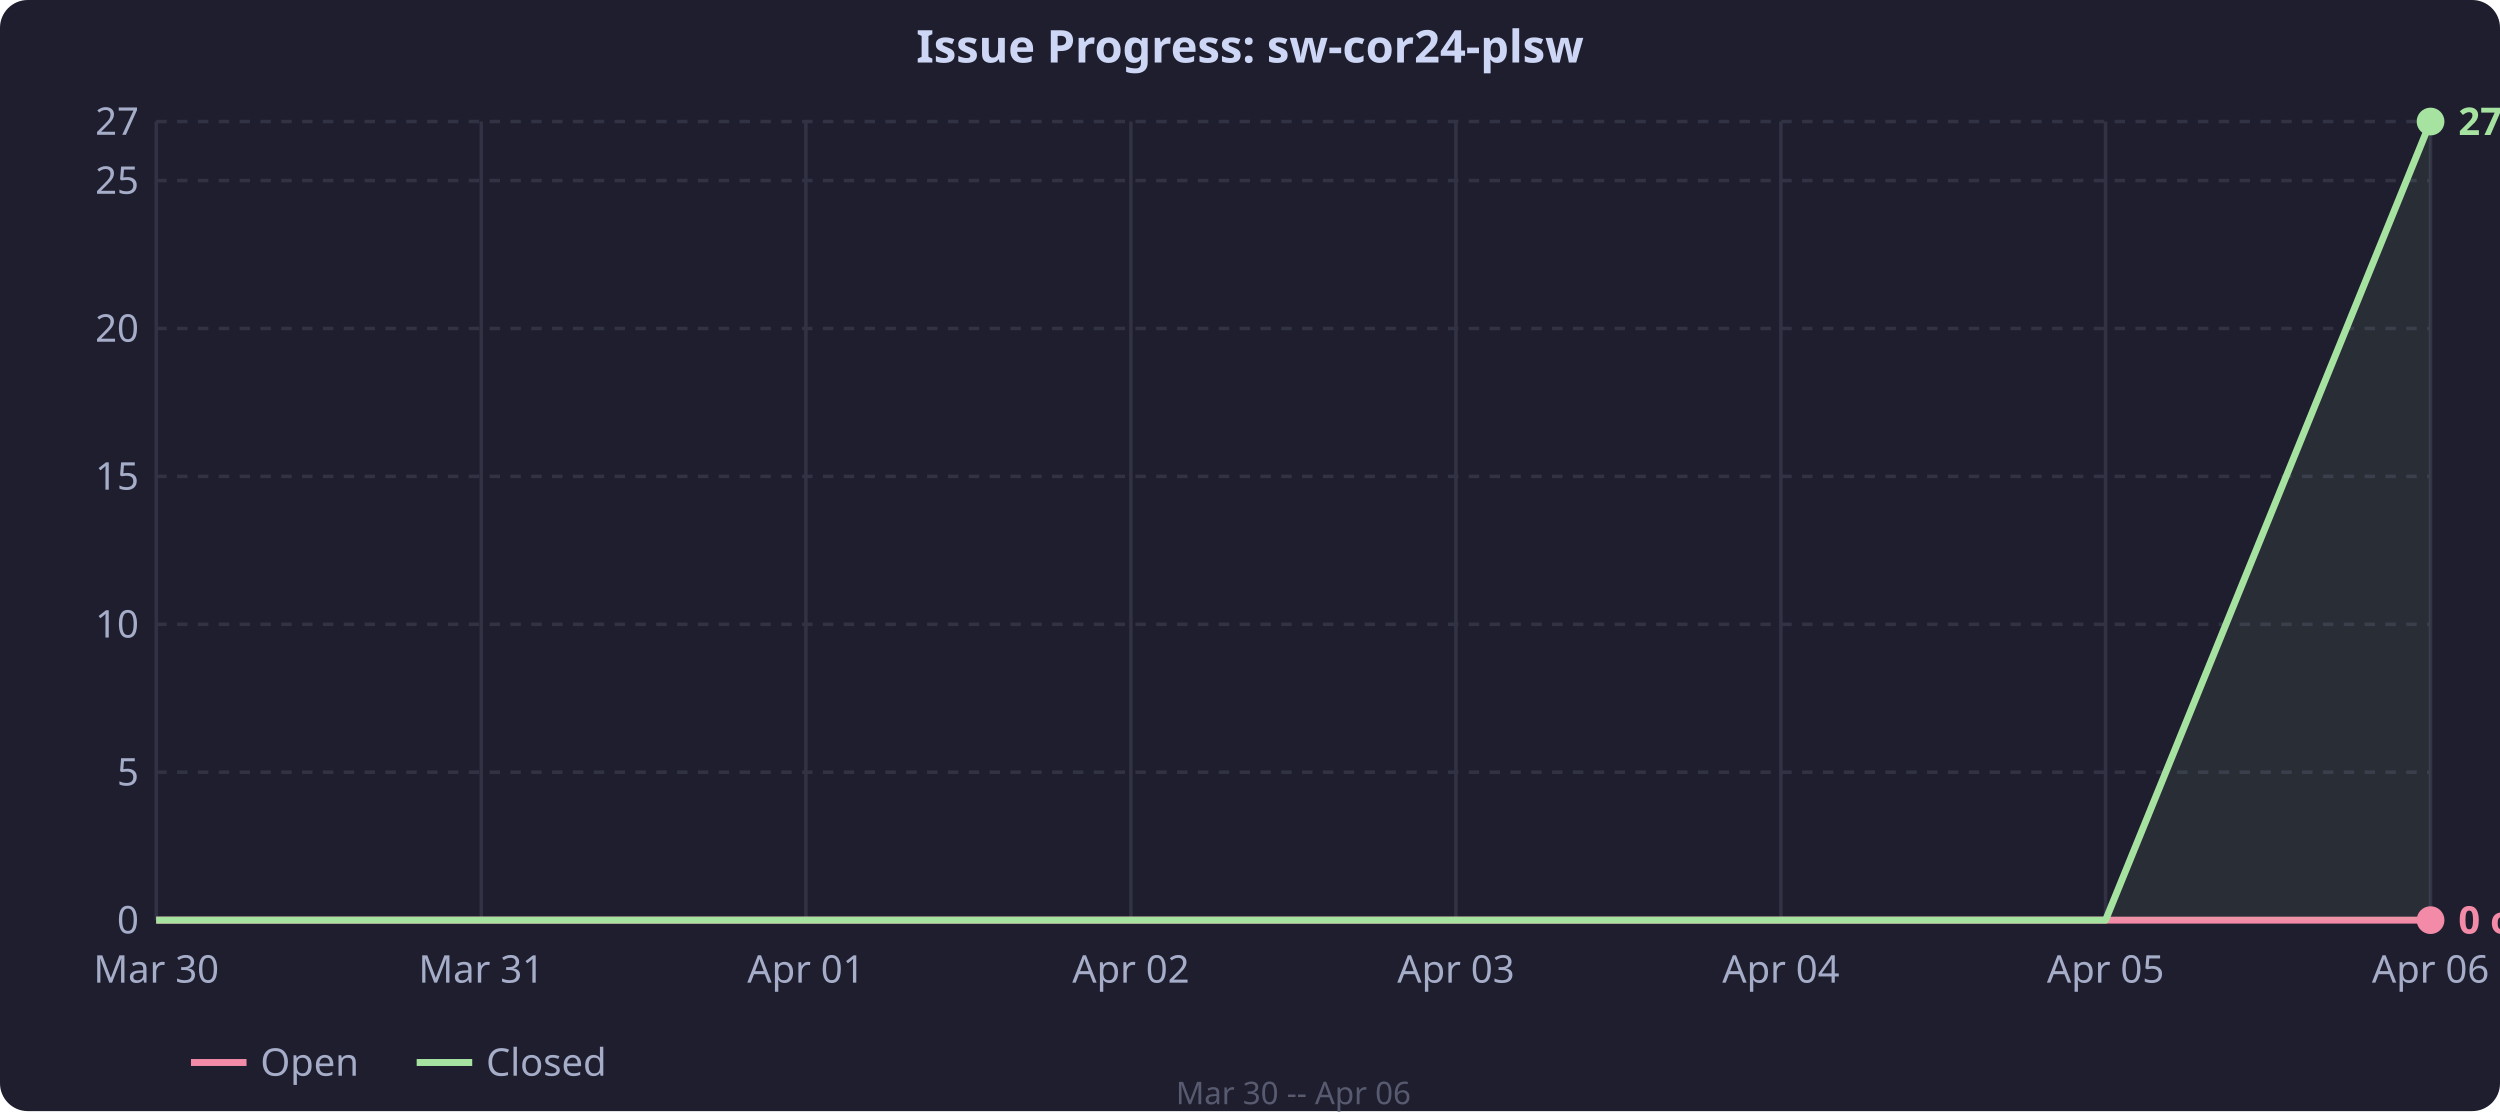
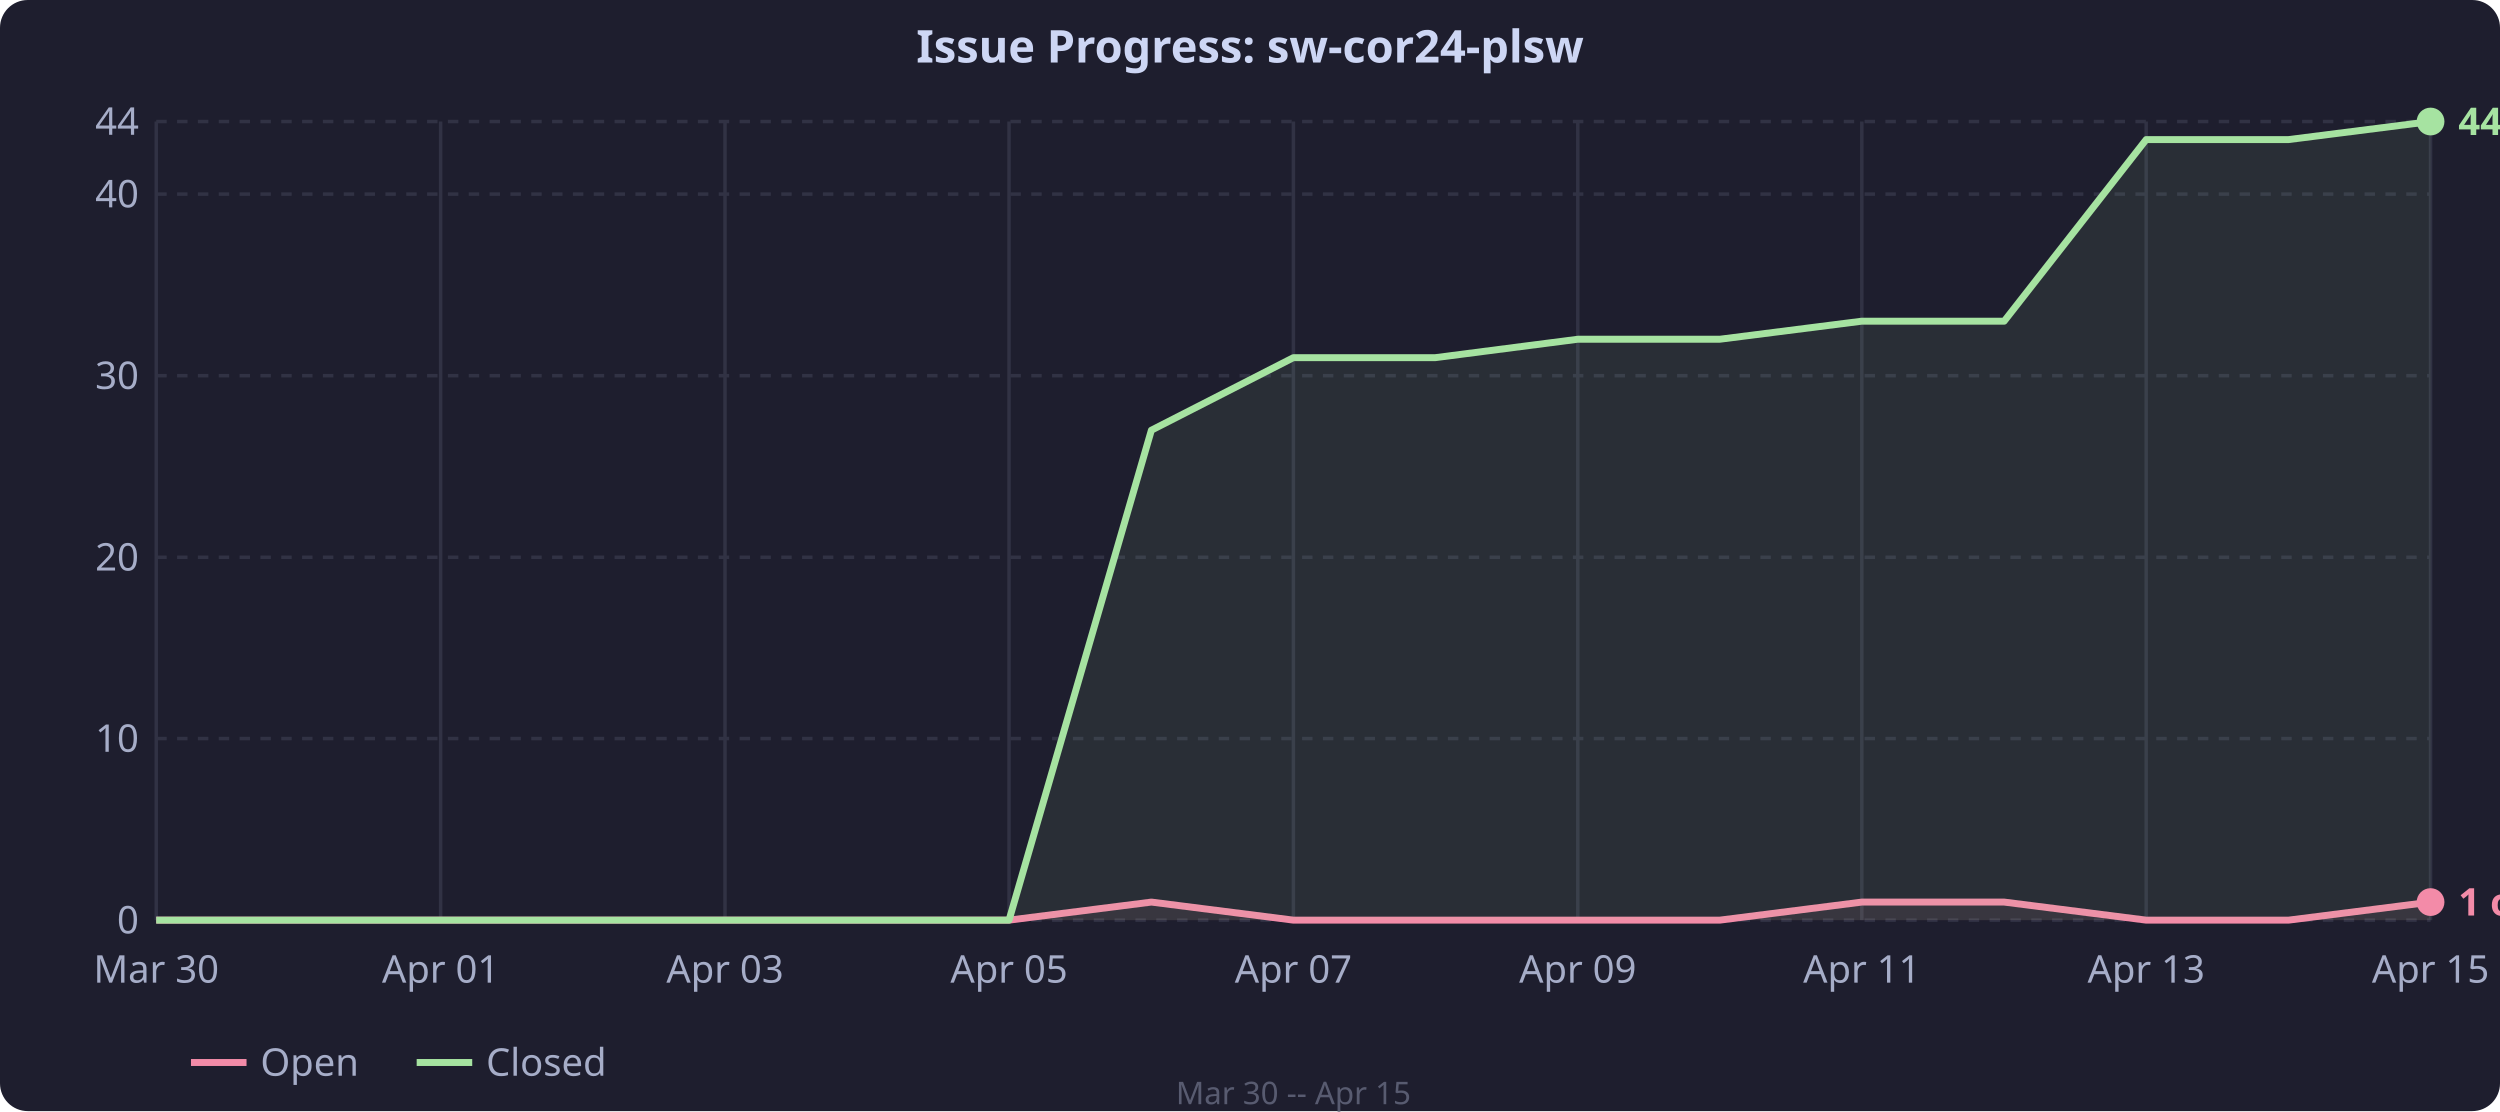
<svg xmlns="http://www.w3.org/2000/svg" viewBox="0 0 720 320" style="font-family: system-ui, sans-serif; font-size: 11px; color: #cdd6f4;">
  <rect width="720" height="320" fill="#1e1e2e" rx="8" />
  <line x1="45" y1="265.0" x2="700" y2="265.0" stroke="#313244" stroke-dasharray="3,3" />
  <text x="40" y="265.0" fill="#a6adc8" text-anchor="end" dominant-baseline="middle">0</text>
-   <line x1="45" y1="222.4" x2="700" y2="222.4" stroke="#313244" stroke-dasharray="3,3" />
-   <text x="40" y="222.4" fill="#a6adc8" text-anchor="end" dominant-baseline="middle">5</text>
-   <line x1="45" y1="179.8" x2="700" y2="179.8" stroke="#313244" stroke-dasharray="3,3" />
-   <text x="40" y="179.8" fill="#a6adc8" text-anchor="end" dominant-baseline="middle">10</text>
-   <line x1="45" y1="137.2" x2="700" y2="137.2" stroke="#313244" stroke-dasharray="3,3" />
-   <text x="40" y="137.2" fill="#a6adc8" text-anchor="end" dominant-baseline="middle">15</text>
-   <line x1="45" y1="94.6" x2="700" y2="94.6" stroke="#313244" stroke-dasharray="3,3" />
-   <text x="40" y="94.6" fill="#a6adc8" text-anchor="end" dominant-baseline="middle">20</text>
-   <line x1="45" y1="52.0" x2="700" y2="52.0" stroke="#313244" stroke-dasharray="3,3" />
-   <text x="40" y="52.0" fill="#a6adc8" text-anchor="end" dominant-baseline="middle">25</text>
+   <line x1="45" y1="212.7" x2="700" y2="212.7" stroke="#313244" stroke-dasharray="3,3" />
+   <text x="40" y="212.7" fill="#a6adc8" text-anchor="end" dominant-baseline="middle">10</text>
+   <line x1="45" y1="160.5" x2="700" y2="160.5" stroke="#313244" stroke-dasharray="3,3" />
+   <text x="40" y="160.5" fill="#a6adc8" text-anchor="end" dominant-baseline="middle">20</text>
+   <line x1="45" y1="108.2" x2="700" y2="108.2" stroke="#313244" stroke-dasharray="3,3" />
+   <text x="40" y="108.2" fill="#a6adc8" text-anchor="end" dominant-baseline="middle">30</text>
+   <line x1="45" y1="55.9" x2="700" y2="55.9" stroke="#313244" stroke-dasharray="3,3" />
+   <text x="40" y="55.9" fill="#a6adc8" text-anchor="end" dominant-baseline="middle">40</text>
  <line x1="45" y1="35.0" x2="700" y2="35.0" stroke="#313244" stroke-dasharray="3,3" />
-   <text x="40" y="35.0" fill="#a6adc8" text-anchor="end" dominant-baseline="middle">27</text>
+   <text x="40" y="35.0" fill="#a6adc8" text-anchor="end" dominant-baseline="middle">44</text>
  <text x="45.0" y="283" fill="#a6adc8" text-anchor="middle">Mar 30</text>
  <line x1="45.0" y1="35" x2="45.0" y2="265" stroke="#313244" />
-   <text x="138.6" y="283" fill="#a6adc8" text-anchor="middle">Mar 31</text>
-   <line x1="138.6" y1="35" x2="138.6" y2="265" stroke="#313244" />
-   <text x="232.1" y="283" fill="#a6adc8" text-anchor="middle">Apr 01</text>
-   <line x1="232.1" y1="35" x2="232.1" y2="265" stroke="#313244" />
-   <text x="325.7" y="283" fill="#a6adc8" text-anchor="middle">Apr 02</text>
-   <line x1="325.7" y1="35" x2="325.7" y2="265" stroke="#313244" />
-   <text x="419.3" y="283" fill="#a6adc8" text-anchor="middle">Apr 03</text>
-   <line x1="419.3" y1="35" x2="419.3" y2="265" stroke="#313244" />
-   <text x="512.9" y="283" fill="#a6adc8" text-anchor="middle">Apr 04</text>
-   <line x1="512.9" y1="35" x2="512.9" y2="265" stroke="#313244" />
-   <text x="606.4" y="283" fill="#a6adc8" text-anchor="middle">Apr 05</text>
-   <line x1="606.4" y1="35" x2="606.4" y2="265" stroke="#313244" />
-   <text x="700.0" y="283" fill="#a6adc8" text-anchor="middle">Apr 06</text>
+   <text x="126.9" y="283" fill="#a6adc8" text-anchor="middle">Apr 01</text>
+   <line x1="126.9" y1="35" x2="126.9" y2="265" stroke="#313244" />
+   <text x="208.8" y="283" fill="#a6adc8" text-anchor="middle">Apr 03</text>
+   <line x1="208.8" y1="35" x2="208.8" y2="265" stroke="#313244" />
+   <text x="290.6" y="283" fill="#a6adc8" text-anchor="middle">Apr 05</text>
+   <line x1="290.6" y1="35" x2="290.6" y2="265" stroke="#313244" />
+   <text x="372.5" y="283" fill="#a6adc8" text-anchor="middle">Apr 07</text>
+   <line x1="372.5" y1="35" x2="372.5" y2="265" stroke="#313244" />
+   <text x="454.4" y="283" fill="#a6adc8" text-anchor="middle">Apr 09</text>
+   <line x1="454.4" y1="35" x2="454.4" y2="265" stroke="#313244" />
+   <text x="536.2" y="283" fill="#a6adc8" text-anchor="middle">Apr 11</text>
+   <line x1="536.2" y1="35" x2="536.2" y2="265" stroke="#313244" />
+   <text x="618.1" y="283" fill="#a6adc8" text-anchor="middle">Apr 13</text>
+   <line x1="618.1" y1="35" x2="618.1" y2="265" stroke="#313244" />
+   <text x="700.0" y="283" fill="#a6adc8" text-anchor="middle">Apr 15</text>
  <line x1="700.0" y1="35" x2="700.0" y2="265" stroke="#313244" />
-   <polygon fill="rgba(243,139,168,0.08)" points="45.0,265.0 138.6,265.0 232.1,265.0 325.7,265.0 419.3,265.0 512.9,265.0 606.4,265.0 700.0,265.0 700.0,265.0 45.0,265.0" />
-   <polyline fill="none" stroke="#f38ba8" stroke-width="2" stroke-linejoin="round" points="45.0,265.0 138.6,265.0 232.1,265.0 325.7,265.0 419.3,265.0 512.9,265.0 606.4,265.0 700.0,265.0" />
-   <polygon fill="rgba(166,227,161,0.08)" points="45.0,265.0 138.6,265.0 232.1,265.0 325.7,265.0 419.3,265.0 512.9,265.0 606.4,265.0 700.0,35.0 700.0,265.0 45.0,265.0" />
-   <polyline fill="none" stroke="#a6e3a1" stroke-width="2" stroke-linejoin="round" points="45.0,265.0 138.6,265.0 232.1,265.0 325.7,265.0 419.3,265.0 512.9,265.0 606.4,265.0 700.0,35.0" />
-   <circle cx="700.0" cy="265.0" r="4" fill="#f38ba8" />
+   <polygon fill="rgba(243,139,168,0.08)" points="45.0,265.0 85.9,265.0 126.9,265.0 167.8,265.0 208.8,265.0 249.7,265.0 290.6,265.0 331.6,259.8 372.5,265.0 413.4,265.0 454.4,265.0 495.3,265.0 536.2,259.8 577.2,259.8 618.1,265.0 659.1,265.0 700.0,259.8 700.0,265.0 45.0,265.0" />
+   <polyline fill="none" stroke="#f38ba8" stroke-width="2" stroke-linejoin="round" points="45.0,265.0 85.9,265.0 126.9,265.0 167.8,265.0 208.8,265.0 249.7,265.0 290.6,265.0 331.6,259.8 372.5,265.0 413.4,265.0 454.4,265.0 495.3,265.0 536.2,259.8 577.2,259.8 618.1,265.0 659.1,265.0 700.0,259.8" />
+   <polygon fill="rgba(166,227,161,0.08)" points="45.0,265.0 85.9,265.0 126.9,265.0 167.8,265.0 208.8,265.0 249.7,265.0 290.6,265.0 331.6,123.9 372.5,103.0 413.4,103.0 454.4,97.7 495.3,97.7 536.2,92.5 577.2,92.5 618.1,40.2 659.1,40.2 700.0,35.0 700.0,265.0 45.0,265.0" />
+   <polyline fill="none" stroke="#a6e3a1" stroke-width="2" stroke-linejoin="round" points="45.0,265.0 85.9,265.0 126.9,265.0 167.8,265.0 208.8,265.0 249.7,265.0 290.6,265.0 331.6,123.9 372.5,103.0 413.4,103.0 454.4,97.7 495.3,97.7 536.2,92.5 577.2,92.5 618.1,40.2 659.1,40.2 700.0,35.0" />
+   <circle cx="700.0" cy="259.8" r="4" fill="#f38ba8" />
  <circle cx="700.0" cy="35.0" r="4" fill="#a6e3a1" />
-   <text x="708.0" y="265.0" fill="#f38ba8" text-anchor="start" dominant-baseline="middle" font-size="11px" font-weight="600">0 open</text>
-   <text x="708.0" y="35.0" fill="#a6e3a1" text-anchor="start" dominant-baseline="middle" font-size="11px" font-weight="600">27 closed</text>
+   <text x="708.0" y="259.8" fill="#f38ba8" text-anchor="start" dominant-baseline="middle" font-size="11px" font-weight="600">1 open</text>
+   <text x="708.0" y="35.0" fill="#a6e3a1" text-anchor="start" dominant-baseline="middle" font-size="11px" font-weight="600">44 closed</text>
  <text x="360" y="18" fill="#cdd6f4" text-anchor="middle" font-size="13px" font-weight="600">Issue Progress: sw-cor24-plsw</text>
  <line x1="55" y1="306" x2="71" y2="306" stroke="#f38ba8" stroke-width="2" />
  <text x="75" y="306" fill="#a6adc8" dominant-baseline="middle">Open</text>
  <line x1="120" y1="306" x2="136" y2="306" stroke="#a6e3a1" stroke-width="2" />
  <text x="140" y="306" fill="#a6adc8" dominant-baseline="middle">Closed</text>
-   <text x="372.5" y="318" fill="#585b70" text-anchor="middle" font-size="9px">Mar 30 -- Apr 06</text>
+   <text x="372.5" y="318" fill="#585b70" text-anchor="middle" font-size="9px">Mar 30 -- Apr 15</text>
</svg>
